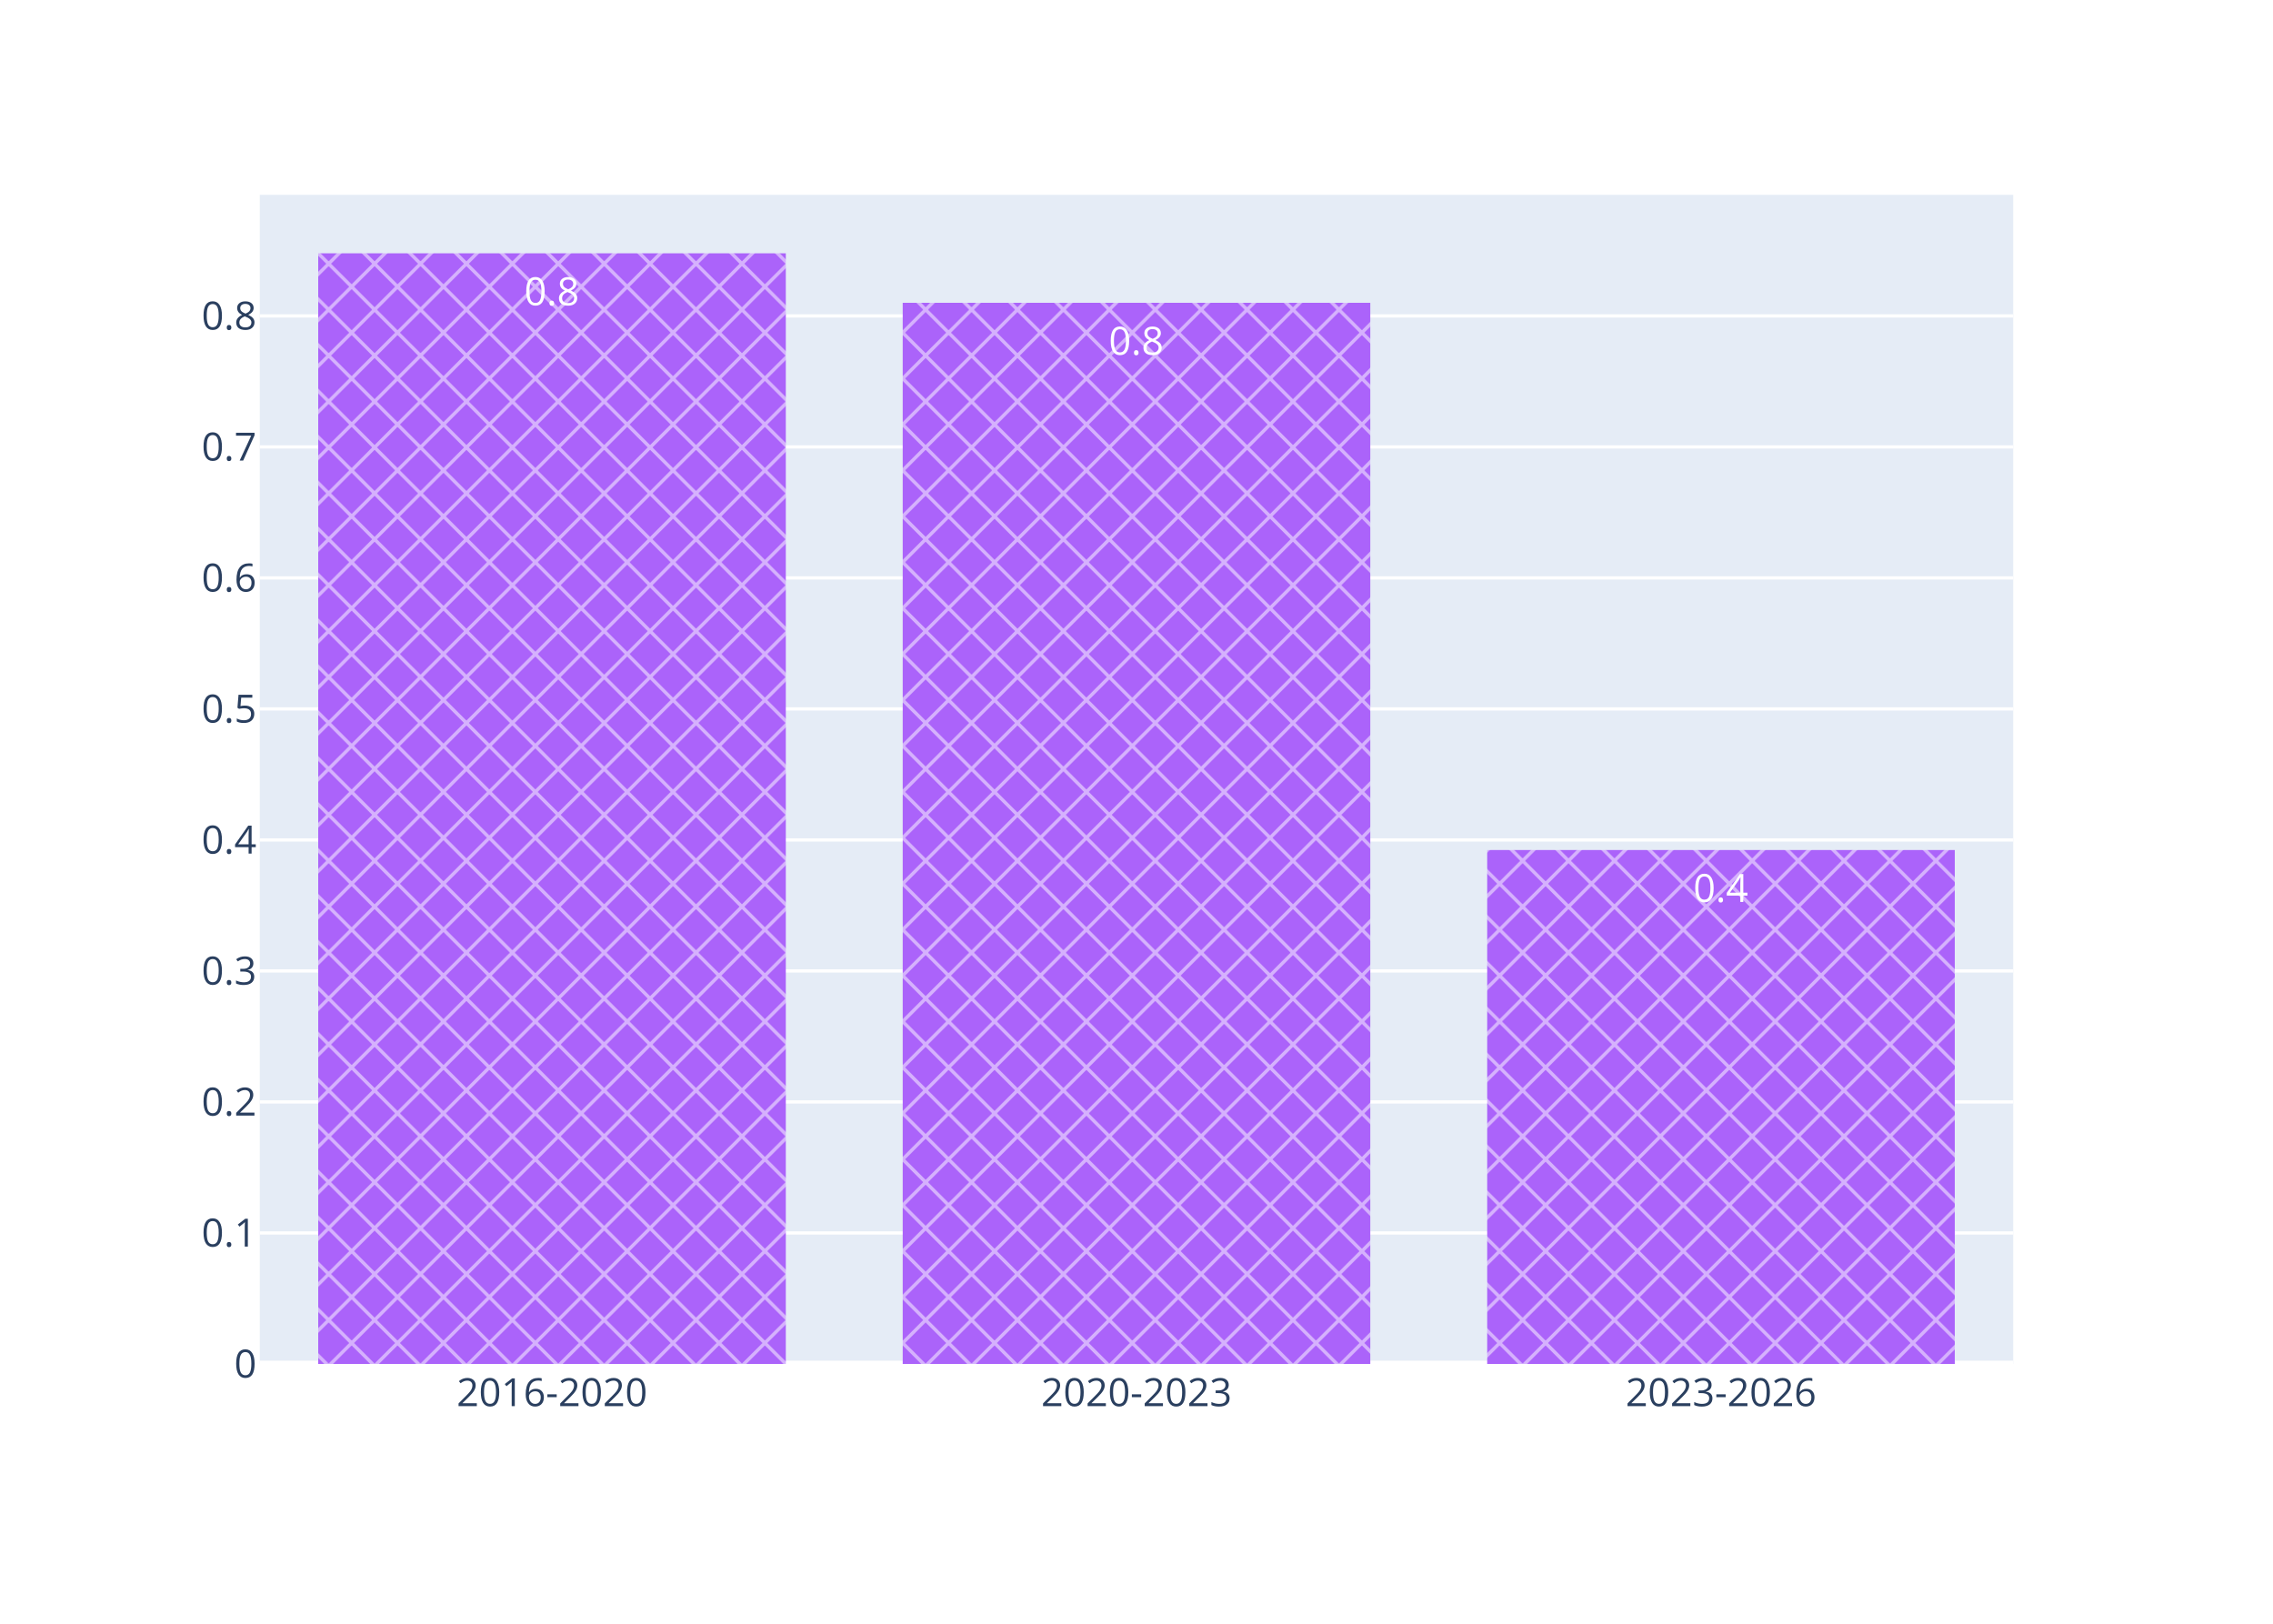
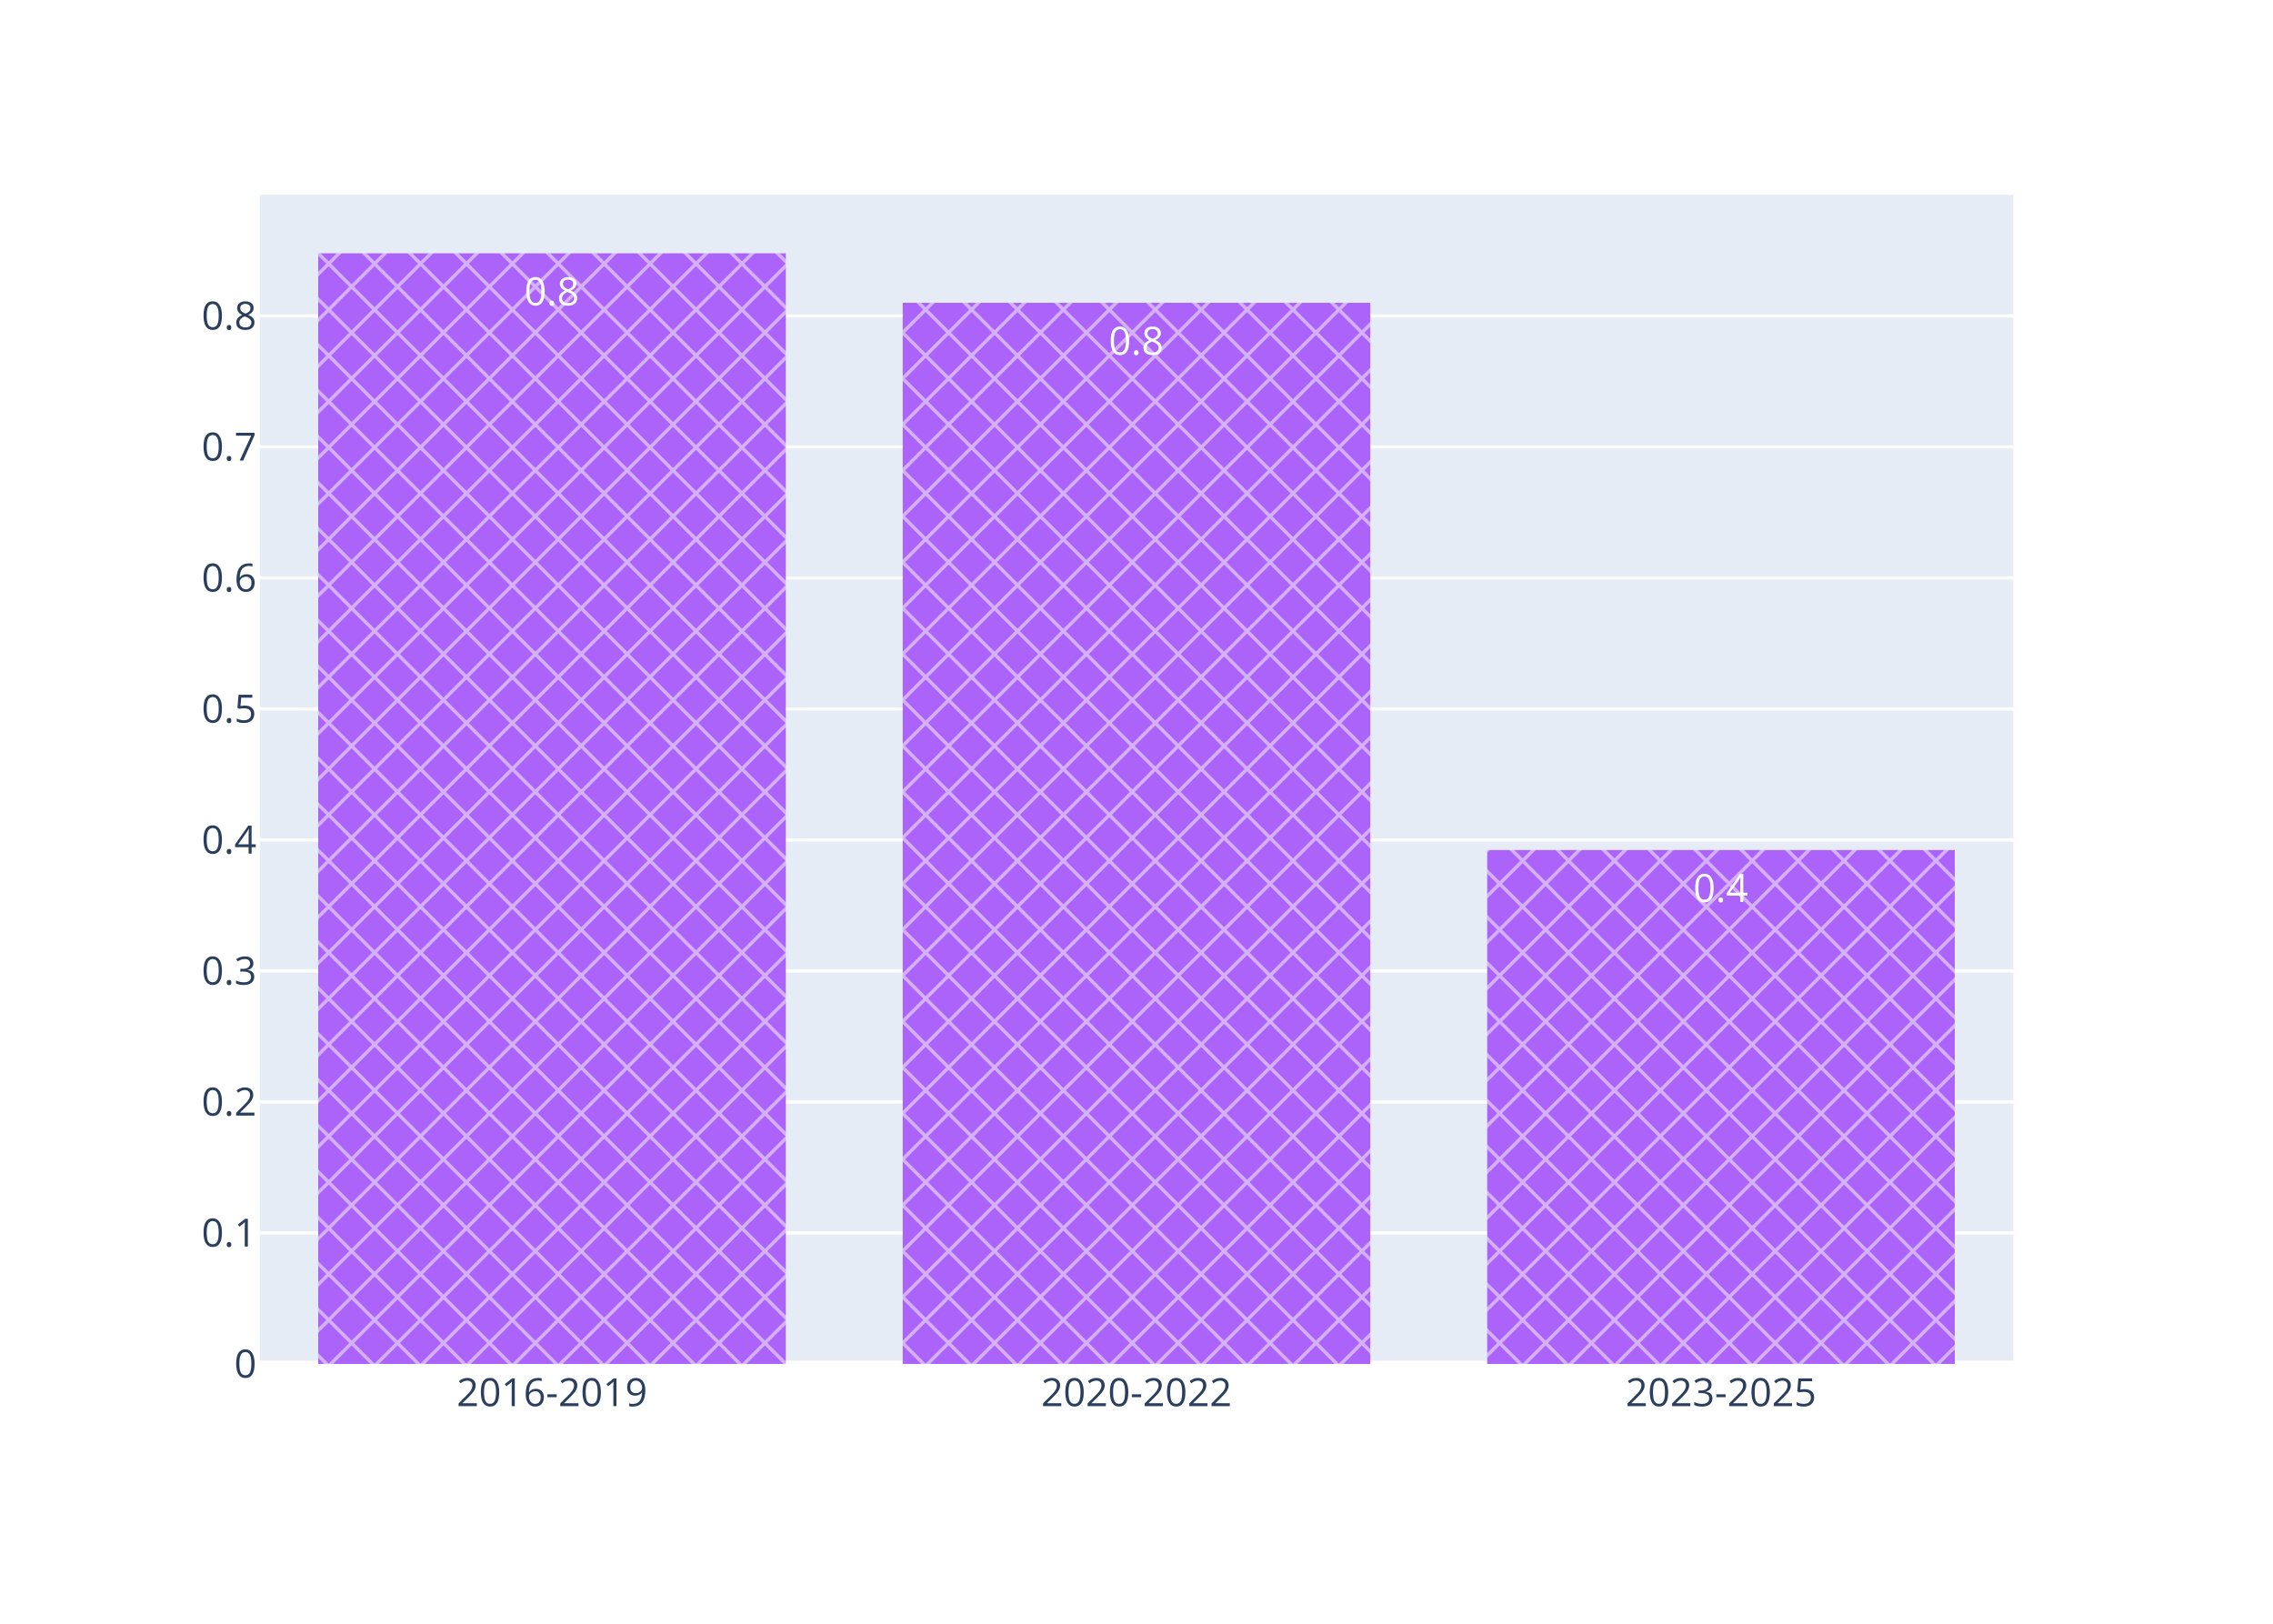
<svg xmlns="http://www.w3.org/2000/svg" class="main-svg" width="700" height="500" style="" viewBox="0 0 700 500">
  <rect x="0" y="0" width="700" height="500" style="fill: rgb(255, 255, 255); fill-opacity: 1;" />
-   <defs id="defs-6de858">
+   <defs id="defs-a061f5">
    <g class="clips">
-       <clipPath id="clip6de858xyplot" class="plotclip">
+       <clipPath id="clipa061f5xyplot" class="plotclip">
        <rect width="540" height="360" />
      </clipPath>
-       <clipPath class="axesclip" id="clip6de858x">
+       <clipPath class="axesclip" id="clipa061f5x">
        <rect x="80" y="0" width="540" height="500" />
      </clipPath>
-       <clipPath class="axesclip" id="clip6de858y">
+       <clipPath class="axesclip" id="clipa061f5y">
        <rect x="0" y="60" width="700" height="360" />
      </clipPath>
-       <clipPath class="axesclip" id="clip6de858xy">
+       <clipPath class="axesclip" id="clipa061f5xy">
        <rect x="80" y="60" width="540" height="360" />
      </clipPath>
    </g>
    <g class="gradients" />
    <g class="patterns">
-       <pattern id="p6de858-516bfe" width="14.142px" height="14.142px" patternUnits="userSpaceOnUse" patternTransform="">
+       <pattern id="pa061f5-88724f" width="14.142px" height="14.142px" patternUnits="userSpaceOnUse" patternTransform="">
        <rect width="14.142px" height="14.142px" fill="rgb(171, 99, 250)" fill-opacity="1" />
        <path d="M-3.536,3.536l7.071,-7.071M0,14.142L14.142,0M10.607,17.678l7.071,-7.071M10.607,-3.536l7.071,7.071M0,0L14.142,14.142M-3.536,10.607l7.071,7.071" opacity="0.5" stroke="rgb(255, 255, 255)" stroke-width="1.056px" />
      </pattern>
    </g>
  </defs>
  <g class="bglayer">
    <rect class="bg" x="80" y="60" width="540" height="360" style="fill: rgb(229, 236, 246); fill-opacity: 1; stroke-width: 0;" />
  </g>
  <g class="layer-below">
    <g class="imagelayer" />
    <g class="shapelayer" />
  </g>
  <g class="cartesianlayer">
    <g class="subplot xy">
      <g class="layer-subplot">
        <g class="shapelayer" />
        <g class="imagelayer" />
      </g>
      <g class="minor-gridlayer">
        <g class="x" />
        <g class="y" />
      </g>
      <g class="gridlayer">
        <g class="x" />
        <g class="y">
          <path class="ygrid crisp" transform="translate(0,379.66)" d="M80,0h540" style="stroke: rgb(255, 255, 255); stroke-opacity: 1; stroke-width: 1px;" />
          <path class="ygrid crisp" transform="translate(0,339.32)" d="M80,0h540" style="stroke: rgb(255, 255, 255); stroke-opacity: 1; stroke-width: 1px;" />
          <path class="ygrid crisp" transform="translate(0,298.98)" d="M80,0h540" style="stroke: rgb(255, 255, 255); stroke-opacity: 1; stroke-width: 1px;" />
          <path class="ygrid crisp" transform="translate(0,258.64)" d="M80,0h540" style="stroke: rgb(255, 255, 255); stroke-opacity: 1; stroke-width: 1px;" />
          <path class="ygrid crisp" transform="translate(0,218.3)" d="M80,0h540" style="stroke: rgb(255, 255, 255); stroke-opacity: 1; stroke-width: 1px;" />
          <path class="ygrid crisp" transform="translate(0,177.96)" d="M80,0h540" style="stroke: rgb(255, 255, 255); stroke-opacity: 1; stroke-width: 1px;" />
          <path class="ygrid crisp" transform="translate(0,137.62)" d="M80,0h540" style="stroke: rgb(255, 255, 255); stroke-opacity: 1; stroke-width: 1px;" />
          <path class="ygrid crisp" transform="translate(0,97.28)" d="M80,0h540" style="stroke: rgb(255, 255, 255); stroke-opacity: 1; stroke-width: 1px;" />
        </g>
      </g>
      <g class="zerolinelayer">
        <path class="yzl zl crisp" transform="translate(0,420)" d="M80,0h540" style="stroke: rgb(255, 255, 255); stroke-opacity: 1; stroke-width: 2px;" />
      </g>
      <g class="layer-between">
        <g class="shapelayer" />
        <g class="imagelayer" />
      </g>
      <path class="xlines-below" />
      <path class="ylines-below" />
      <g class="overlines-below" />
      <g class="xaxislayer-below" />
      <g class="yaxislayer-below" />
      <g class="overaxes-below" />
      <g class="overplot">
-         <g class="xy" transform="translate(80,60)" clip-path="url(#clip6de858xyplot)">
+         <g class="xy" transform="translate(80,60)" clip-path="url(#clipa061f5xyplot)">
          <g class="barlayer mlayer">
            <g class="trace bars" style="opacity: 1;">
              <g class="points">
                <g class="point">
-                   <path d="M18,360V18H162V360Z" style="vector-effect: none; opacity: 1; stroke-width: 0px; fill: url('#p6de858-516bfe');" class="pattern_filled" />
+                   <path d="M18,360V18H162V360Z" style="vector-effect: none; opacity: 1; stroke-width: 0px; fill: url('#pa061f5-88724f');" class="pattern_filled" />
                  <text class="bartext bartext-inside" text-anchor="middle" data-notex="1" x="0" y="0" style="font-family: 'Open Sans', verdana, arial, sans-serif; font-size: 12px; fill: rgb(255, 255, 255); fill-opacity: 1; white-space: pre;" transform="translate(89.93066,34)">0.8</text>
                </g>
                <g class="point">
-                   <path d="M198,360V33.24H342V360Z" style="vector-effect: none; opacity: 1; stroke-width: 0px; fill: url('#p6de858-516bfe');" class="pattern_filled" />
+                   <path d="M198,360V33.24H342V360Z" style="vector-effect: none; opacity: 1; stroke-width: 0px; fill: url('#pa061f5-88724f');" class="pattern_filled" />
                  <text class="bartext bartext-inside" text-anchor="middle" data-notex="1" x="0" y="0" style="font-family: 'Open Sans', verdana, arial, sans-serif; font-size: 12px; fill: rgb(255, 255, 255); fill-opacity: 1; white-space: pre;" transform="translate(269.9307,49.24)">0.8</text>
                </g>
                <g class="point">
-                   <path d="M378,360V201.75H522V360Z" style="vector-effect: none; opacity: 1; stroke-width: 0px; fill: url('#p6de858-516bfe');" class="pattern_filled" />
+                   <path d="M378,360V201.75H522V360Z" style="vector-effect: none; opacity: 1; stroke-width: 0px; fill: url('#pa061f5-88724f');" class="pattern_filled" />
                  <text class="bartext bartext-inside" text-anchor="middle" data-notex="1" x="0" y="0" style="font-family: 'Open Sans', verdana, arial, sans-serif; font-size: 12px; fill: rgb(255, 255, 255); fill-opacity: 1; white-space: pre;" transform="translate(449.9307,217.75)">0.4</text>
                </g>
              </g>
            </g>
          </g>
        </g>
      </g>
      <g class="zerolinelayer-above" />
      <path class="xlines-above crisp" d="M0,0" style="fill: none;" />
      <path class="ylines-above crisp" d="M0,0" style="fill: none;" />
      <g class="overlines-above" />
      <g class="xaxislayer-above">
        <g class="xtick">
-           <text text-anchor="middle" x="0" y="433" transform="translate(170,0)" style="font-family: 'Open Sans', verdana, arial, sans-serif; font-size: 12px; fill: rgb(42, 63, 95); fill-opacity: 1; white-space: pre;">2016-2020</text>
+           <text text-anchor="middle" x="0" y="433" transform="translate(170,0)" style="font-family: 'Open Sans', verdana, arial, sans-serif; font-size: 12px; fill: rgb(42, 63, 95); fill-opacity: 1; white-space: pre;">2016-2019</text>
        </g>
        <g class="xtick">
-           <text text-anchor="middle" x="0" y="433" transform="translate(350,0)" style="font-family: 'Open Sans', verdana, arial, sans-serif; font-size: 12px; fill: rgb(42, 63, 95); fill-opacity: 1; white-space: pre;">2020-2023</text>
+           <text text-anchor="middle" x="0" y="433" transform="translate(350,0)" style="font-family: 'Open Sans', verdana, arial, sans-serif; font-size: 12px; fill: rgb(42, 63, 95); fill-opacity: 1; white-space: pre;">2020-2022</text>
        </g>
        <g class="xtick">
-           <text text-anchor="middle" x="0" y="433" transform="translate(530,0)" style="font-family: 'Open Sans', verdana, arial, sans-serif; font-size: 12px; fill: rgb(42, 63, 95); fill-opacity: 1; white-space: pre;">2023-2026</text>
+           <text text-anchor="middle" x="0" y="433" transform="translate(530,0)" style="font-family: 'Open Sans', verdana, arial, sans-serif; font-size: 12px; fill: rgb(42, 63, 95); fill-opacity: 1; white-space: pre;">2023-2025</text>
        </g>
      </g>
      <g class="yaxislayer-above">
        <g class="ytick">
          <text text-anchor="end" x="79" y="4.2" transform="translate(0,420)" style="font-family: 'Open Sans', verdana, arial, sans-serif; font-size: 12px; fill: rgb(42, 63, 95); fill-opacity: 1; white-space: pre;">0</text>
        </g>
        <g class="ytick">
          <text text-anchor="end" x="79" y="4.2" style="font-family: 'Open Sans', verdana, arial, sans-serif; font-size: 12px; fill: rgb(42, 63, 95); fill-opacity: 1; white-space: pre;" transform="translate(0,379.66)">0.1</text>
        </g>
        <g class="ytick">
          <text text-anchor="end" x="79" y="4.2" style="font-family: 'Open Sans', verdana, arial, sans-serif; font-size: 12px; fill: rgb(42, 63, 95); fill-opacity: 1; white-space: pre;" transform="translate(0,339.32)">0.2</text>
        </g>
        <g class="ytick">
          <text text-anchor="end" x="79" y="4.2" style="font-family: 'Open Sans', verdana, arial, sans-serif; font-size: 12px; fill: rgb(42, 63, 95); fill-opacity: 1; white-space: pre;" transform="translate(0,298.98)">0.3</text>
        </g>
        <g class="ytick">
          <text text-anchor="end" x="79" y="4.2" style="font-family: 'Open Sans', verdana, arial, sans-serif; font-size: 12px; fill: rgb(42, 63, 95); fill-opacity: 1; white-space: pre;" transform="translate(0,258.64)">0.4</text>
        </g>
        <g class="ytick">
          <text text-anchor="end" x="79" y="4.2" style="font-family: 'Open Sans', verdana, arial, sans-serif; font-size: 12px; fill: rgb(42, 63, 95); fill-opacity: 1; white-space: pre;" transform="translate(0,218.3)">0.5</text>
        </g>
        <g class="ytick">
          <text text-anchor="end" x="79" y="4.2" style="font-family: 'Open Sans', verdana, arial, sans-serif; font-size: 12px; fill: rgb(42, 63, 95); fill-opacity: 1; white-space: pre;" transform="translate(0,177.96)">0.6</text>
        </g>
        <g class="ytick">
          <text text-anchor="end" x="79" y="4.2" style="font-family: 'Open Sans', verdana, arial, sans-serif; font-size: 12px; fill: rgb(42, 63, 95); fill-opacity: 1; white-space: pre;" transform="translate(0,137.62)">0.7</text>
        </g>
        <g class="ytick">
          <text text-anchor="end" x="79" y="4.2" style="font-family: 'Open Sans', verdana, arial, sans-serif; font-size: 12px; fill: rgb(42, 63, 95); fill-opacity: 1; white-space: pre;" transform="translate(0,97.28)">0.8</text>
        </g>
      </g>
      <g class="overaxes-above" />
    </g>
  </g>
  <g class="polarlayer" />
  <g class="smithlayer" />
  <g class="ternarylayer" />
  <g class="geolayer" />
  <g class="funnelarealayer" />
  <g class="pielayer" />
  <g class="iciclelayer" />
  <g class="treemaplayer" />
  <g class="sunburstlayer" />
  <g class="glimages" />
-   <defs id="topdefs-6de858">
+   <defs id="topdefs-a061f5">
    <g class="clips" />
  </defs>
  <g class="layer-above">
    <g class="imagelayer" />
    <g class="shapelayer" />
  </g>
  <g class="infolayer">
    <g class="g-gtitle" />
    <g class="g-xtitle" />
    <g class="g-ytitle" />
  </g>
</svg>
